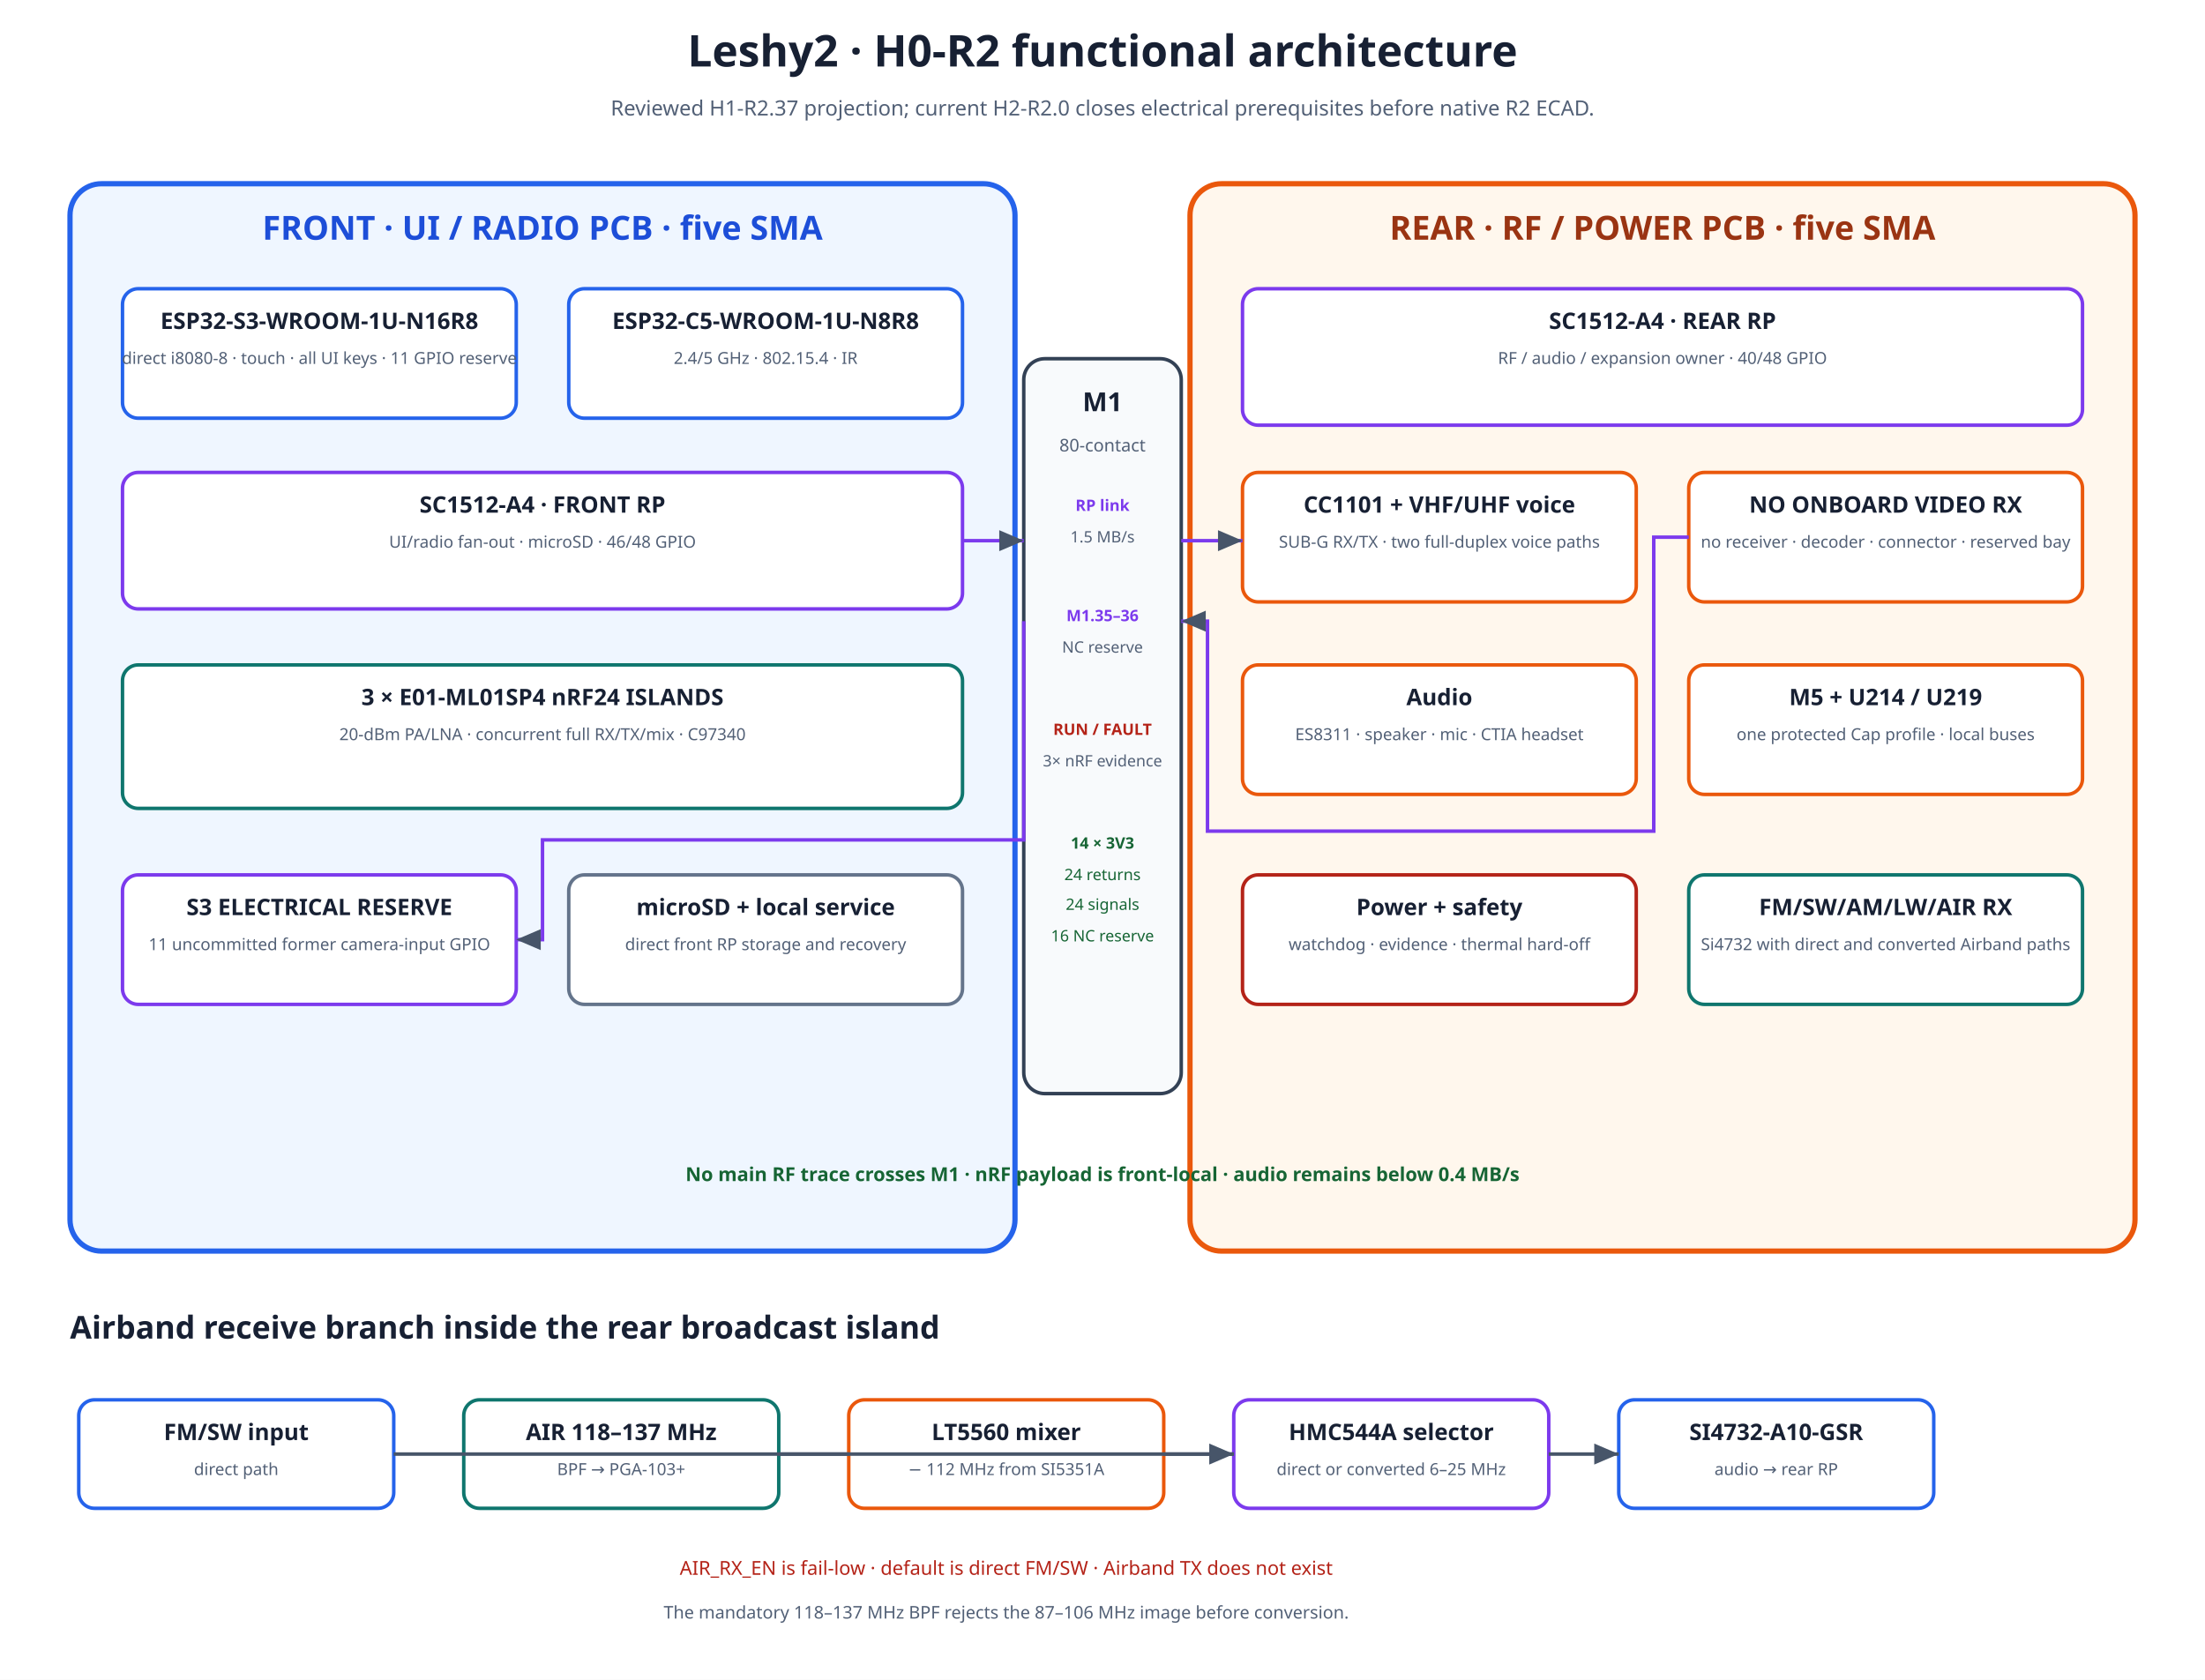
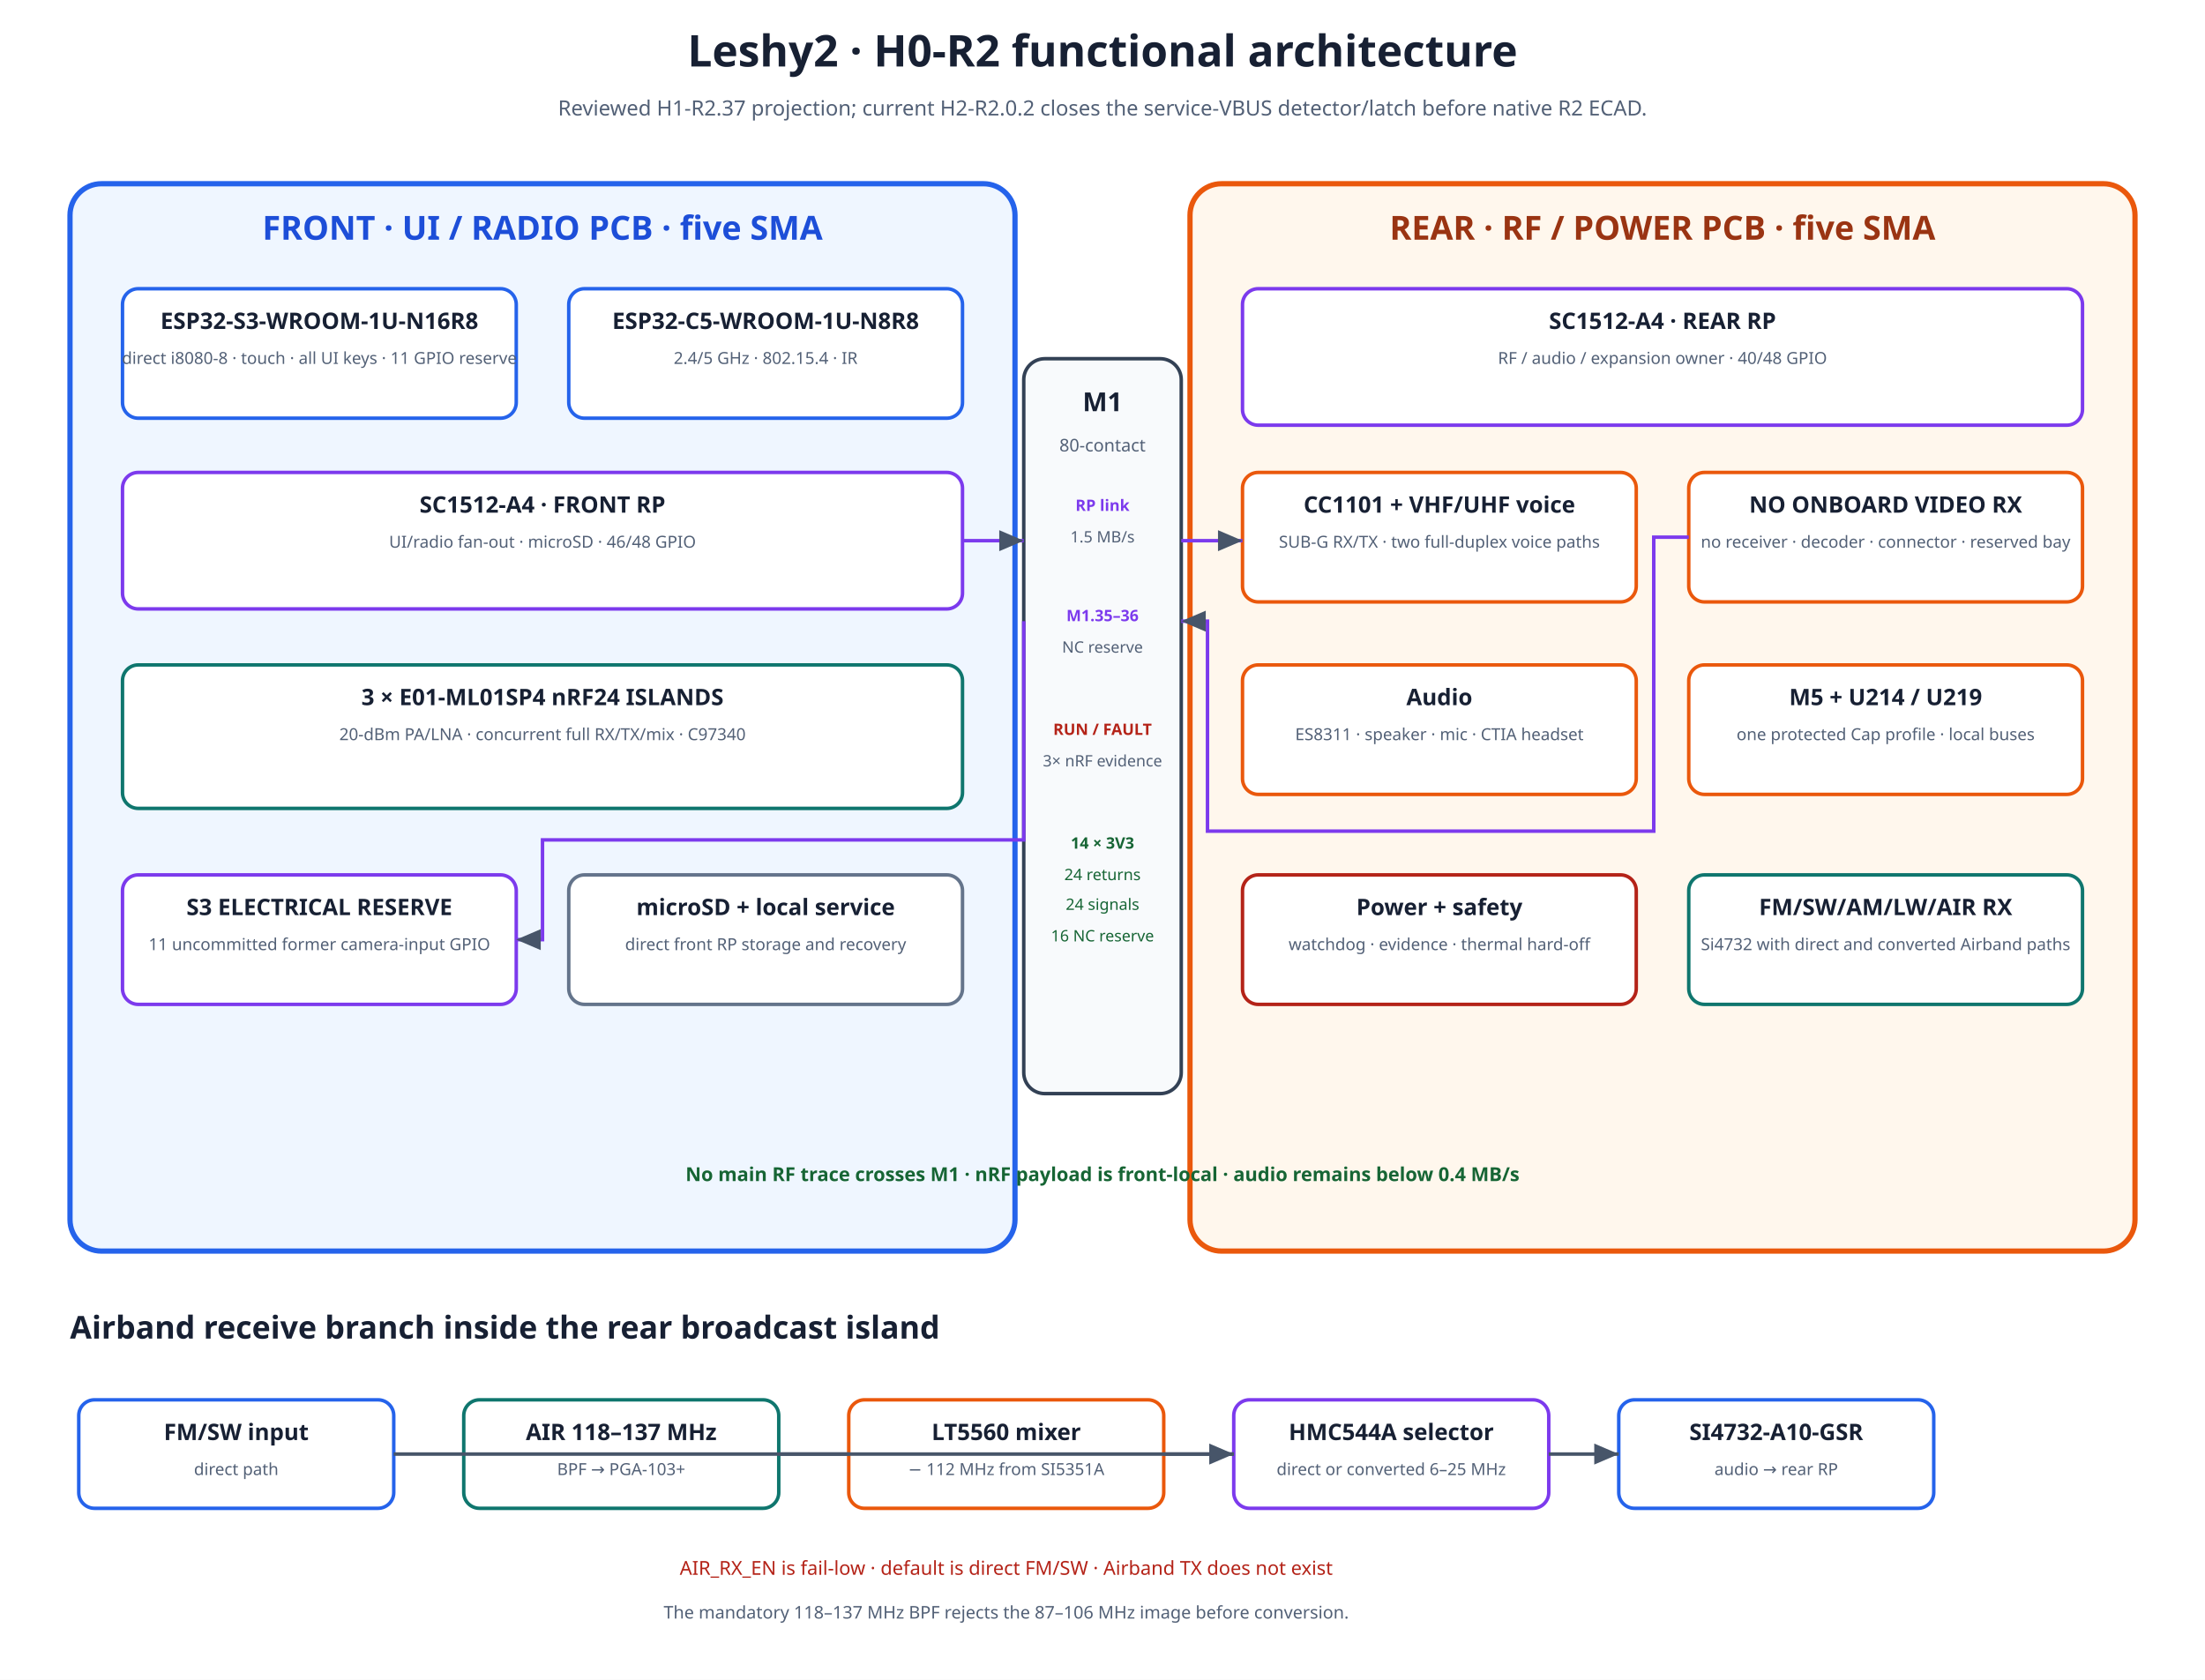
<svg xmlns="http://www.w3.org/2000/svg" width="1260" height="960" viewBox="0 0 1260 960">
  <defs>
    <marker id="a" markerWidth="8" markerHeight="8" refX="7" refY="3" orient="auto">
      <path d="M0 0 L7 3 L0 6z" fill="#475569" />
    </marker>
  </defs>
  <rect width="100%" height="100%" fill="#ffffff" />
  <text x="630" y="38" text-anchor="middle" font-family="sans-serif" font-size="25" font-weight="700" fill="#172033">Leshy2 · H0-R2 functional architecture</text>
-   <text x="630" y="66" text-anchor="middle" font-family="sans-serif" font-size="12" fill="#526076">Reviewed H1-R2.37 projection; current H2-R2.0 closes electrical prerequisites before native R2 ECAD.</text>
+   <text x="630" y="66" text-anchor="middle" font-family="sans-serif" font-size="12" fill="#526076">Reviewed H1-R2.37 projection; current H2-R2.0.2 closes the service-VBUS detector/latch before native R2 ECAD.</text>
  <rect x="40" y="105" width="540" height="610" rx="18" fill="#eff6ff" stroke="#2563eb" stroke-width="3" />
  <rect x="680" y="105" width="540" height="610" rx="18" fill="#fff7ed" stroke="#ea580c" stroke-width="3" />
  <text x="310" y="137" text-anchor="middle" font-family="sans-serif" font-size="19" font-weight="700" fill="#1d4ed8">FRONT · UI / RADIO PCB · five SMA</text>
  <text x="950" y="137" text-anchor="middle" font-family="sans-serif" font-size="19" font-weight="700" fill="#9a3412">REAR · RF / POWER PCB · five SMA</text>
  <rect x="70" y="165" width="225" height="74" rx="9" fill="#ffffff" stroke="#2563eb" stroke-width="2" />
  <text x="182.5" y="188" text-anchor="middle" font-family="sans-serif" font-size="13" font-weight="700" fill="#172033">ESP32-S3-WROOM-1U-N16R8</text>
  <text x="182.5" y="208" text-anchor="middle" font-family="sans-serif" font-size="9.5" fill="#526076">direct i8080-8 · touch · all UI keys · 11 GPIO reserve</text>
  <rect x="325" y="165" width="225" height="74" rx="9" fill="#ffffff" stroke="#2563eb" stroke-width="2" />
  <text x="437.5" y="188" text-anchor="middle" font-family="sans-serif" font-size="13" font-weight="700" fill="#172033">ESP32-C5-WROOM-1U-N8R8</text>
  <text x="437.5" y="208" text-anchor="middle" font-family="sans-serif" font-size="9.5" fill="#526076">2.4/5 GHz · 802.15.4 · IR</text>
  <rect x="70" y="270" width="480" height="78" rx="9" fill="#ffffff" stroke="#7c3aed" stroke-width="2" />
  <text x="310.0" y="293" text-anchor="middle" font-family="sans-serif" font-size="13" font-weight="700" fill="#172033">SC1512-A4 · FRONT RP</text>
  <text x="310.0" y="313" text-anchor="middle" font-family="sans-serif" font-size="9.5" fill="#526076">UI/radio fan-out · microSD · 46/48 GPIO</text>
  <rect x="70" y="380" width="480" height="82" rx="9" fill="#ffffff" stroke="#0f766e" stroke-width="2" />
  <text x="310.0" y="403" text-anchor="middle" font-family="sans-serif" font-size="13" font-weight="700" fill="#172033">3 × E01-ML01SP4 nRF24 ISLANDS</text>
  <text x="310.0" y="423" text-anchor="middle" font-family="sans-serif" font-size="9.5" fill="#526076">20-dBm PA/LNA · concurrent full RX/TX/mix · C97340</text>
  <rect x="70" y="500" width="225" height="74" rx="9" fill="#ffffff" stroke="#7c3aed" stroke-width="2" />
  <text x="182.5" y="523" text-anchor="middle" font-family="sans-serif" font-size="13" font-weight="700" fill="#172033">S3 ELECTRICAL RESERVE</text>
  <text x="182.5" y="543" text-anchor="middle" font-family="sans-serif" font-size="9.5" fill="#526076">11 uncommitted former camera-input GPIO</text>
  <rect x="325" y="500" width="225" height="74" rx="9" fill="#ffffff" stroke="#64748b" stroke-width="2" />
  <text x="437.5" y="523" text-anchor="middle" font-family="sans-serif" font-size="13" font-weight="700" fill="#172033">microSD + local service</text>
  <text x="437.5" y="543" text-anchor="middle" font-family="sans-serif" font-size="9.5" fill="#526076">direct front RP storage and recovery</text>
  <rect x="710" y="165" width="480" height="78" rx="9" fill="#ffffff" stroke="#7c3aed" stroke-width="2" />
  <text x="950.0" y="188" text-anchor="middle" font-family="sans-serif" font-size="13" font-weight="700" fill="#172033">SC1512-A4 · REAR RP</text>
  <text x="950.0" y="208" text-anchor="middle" font-family="sans-serif" font-size="9.5" fill="#526076">RF / audio / expansion owner · 40/48 GPIO</text>
  <rect x="710" y="270" width="225" height="74" rx="9" fill="#ffffff" stroke="#ea580c" stroke-width="2" />
  <text x="822.5" y="293" text-anchor="middle" font-family="sans-serif" font-size="13" font-weight="700" fill="#172033">CC1101 + VHF/UHF voice</text>
  <text x="822.5" y="313" text-anchor="middle" font-family="sans-serif" font-size="9.5" fill="#526076">SUB-G RX/TX · two full-duplex voice paths</text>
  <rect x="965" y="270" width="225" height="74" rx="9" fill="#ffffff" stroke="#ea580c" stroke-width="2" />
  <text x="1077.5" y="293" text-anchor="middle" font-family="sans-serif" font-size="13" font-weight="700" fill="#172033">NO ONBOARD VIDEO RX</text>
  <text x="1077.5" y="313" text-anchor="middle" font-family="sans-serif" font-size="9.5" fill="#526076">no receiver · decoder · connector · reserved bay</text>
  <rect x="710" y="380" width="225" height="74" rx="9" fill="#ffffff" stroke="#ea580c" stroke-width="2" />
  <text x="822.5" y="403" text-anchor="middle" font-family="sans-serif" font-size="13" font-weight="700" fill="#172033">Audio</text>
  <text x="822.5" y="423" text-anchor="middle" font-family="sans-serif" font-size="9.5" fill="#526076">ES8311 · speaker · mic · CTIA headset</text>
  <rect x="965" y="380" width="225" height="74" rx="9" fill="#ffffff" stroke="#ea580c" stroke-width="2" />
  <text x="1077.5" y="403" text-anchor="middle" font-family="sans-serif" font-size="13" font-weight="700" fill="#172033">M5 + U214 / U219</text>
  <text x="1077.5" y="423" text-anchor="middle" font-family="sans-serif" font-size="9.5" fill="#526076">one protected Cap profile · local buses</text>
  <rect x="710" y="500" width="225" height="74" rx="9" fill="#ffffff" stroke="#b42318" stroke-width="2" />
  <text x="822.5" y="523" text-anchor="middle" font-family="sans-serif" font-size="13" font-weight="700" fill="#172033">Power + safety</text>
  <text x="822.5" y="543" text-anchor="middle" font-family="sans-serif" font-size="9.5" fill="#526076">watchdog · evidence · thermal hard-off</text>
  <rect x="965" y="500" width="225" height="74" rx="9" fill="#ffffff" stroke="#0f766e" stroke-width="2" />
  <text x="1077.5" y="523" text-anchor="middle" font-family="sans-serif" font-size="13" font-weight="700" fill="#172033">FM/SW/AM/LW/AIR RX</text>
  <text x="1077.5" y="543" text-anchor="middle" font-family="sans-serif" font-size="9.5" fill="#526076">Si4732 with direct and converted Airband paths</text>
  <rect x="585" y="205" width="90" height="420" rx="12" fill="#f8fafc" stroke="#334155" stroke-width="2" />
  <text x="630" y="235" text-anchor="middle" font-family="sans-serif" font-size="15" font-weight="700" fill="#172033">M1</text>
  <text x="630" y="258" text-anchor="middle" font-family="sans-serif" font-size="10" fill="#526076">80-contact</text>
  <text x="630" y="292" text-anchor="middle" font-family="sans-serif" font-size="9" font-weight="700" fill="#7c3aed">RP link</text>
  <text x="630" y="310" text-anchor="middle" font-family="sans-serif" font-size="9" fill="#526076">1.5 MB/s</text>
  <text x="630" y="355" text-anchor="middle" font-family="sans-serif" font-size="9" font-weight="700" fill="#7c3aed">M1.35–36</text>
  <text x="630" y="373" text-anchor="middle" font-family="sans-serif" font-size="9" fill="#526076">NC reserve</text>
  <text x="630" y="420" text-anchor="middle" font-family="sans-serif" font-size="9" font-weight="700" fill="#b42318">RUN / FAULT</text>
  <text x="630" y="438" text-anchor="middle" font-family="sans-serif" font-size="9" fill="#526076">3× nRF evidence</text>
  <text x="630" y="485" text-anchor="middle" font-family="sans-serif" font-size="9" font-weight="700" fill="#166534">14 × 3V3</text>
  <text x="630" y="503" text-anchor="middle" font-family="sans-serif" font-size="9" fill="#166534">24 returns</text>
  <text x="630" y="520" text-anchor="middle" font-family="sans-serif" font-size="9" fill="#166534">24 signals</text>
  <text x="630" y="538" text-anchor="middle" font-family="sans-serif" font-size="9" fill="#166534">16 NC reserve</text>
  <line x1="550" y1="309" x2="585" y2="309" stroke="#7c3aed" stroke-width="2" marker-end="url(#a)" />
  <line x1="675" y1="309" x2="710" y2="309" stroke="#7c3aed" stroke-width="2" marker-end="url(#a)" />
  <path d="M965 307 H945 V475 H690 V355 H675" fill="none" stroke="#7c3aed" stroke-width="2" marker-end="url(#a)" />
  <path d="M585 355 V480 H310 V537 H295" fill="none" stroke="#7c3aed" stroke-width="2" marker-end="url(#a)" />
  <text x="630" y="675" text-anchor="middle" font-family="sans-serif" font-size="11" font-weight="700" fill="#166534">No main RF trace crosses M1 · nRF payload is front-local · audio remains below 0.4 MB/s</text>
  <text x="40" y="765" font-family="sans-serif" font-size="18" font-weight="700" fill="#172033">Airband receive branch inside the rear broadcast island</text>
  <rect x="45" y="800" width="180" height="62" rx="9" fill="#ffffff" stroke="#2563eb" stroke-width="2" />
  <text x="135.0" y="823" text-anchor="middle" font-family="sans-serif" font-size="13" font-weight="700" fill="#172033">FM/SW input</text>
  <text x="135.0" y="843" text-anchor="middle" font-family="sans-serif" font-size="9.5" fill="#526076">direct path</text>
  <rect x="265" y="800" width="180" height="62" rx="9" fill="#ffffff" stroke="#0f766e" stroke-width="2" />
  <text x="355.0" y="823" text-anchor="middle" font-family="sans-serif" font-size="13" font-weight="700" fill="#172033">AIR 118–137 MHz</text>
  <text x="355.0" y="843" text-anchor="middle" font-family="sans-serif" font-size="9.5" fill="#526076">BPF → PGA-103+</text>
  <rect x="485" y="800" width="180" height="62" rx="9" fill="#ffffff" stroke="#ea580c" stroke-width="2" />
  <text x="575.0" y="823" text-anchor="middle" font-family="sans-serif" font-size="13" font-weight="700" fill="#172033">LT5560 mixer</text>
  <text x="575.0" y="843" text-anchor="middle" font-family="sans-serif" font-size="9.5" fill="#526076">− 112 MHz from SI5351A</text>
  <rect x="705" y="800" width="180" height="62" rx="9" fill="#ffffff" stroke="#7c3aed" stroke-width="2" />
  <text x="795.0" y="823" text-anchor="middle" font-family="sans-serif" font-size="13" font-weight="700" fill="#172033">HMC544A selector</text>
  <text x="795.0" y="843" text-anchor="middle" font-family="sans-serif" font-size="9.5" fill="#526076">direct or converted 6–25 MHz</text>
  <rect x="925" y="800" width="180" height="62" rx="9" fill="#ffffff" stroke="#2563eb" stroke-width="2" />
  <text x="1015.0" y="823" text-anchor="middle" font-family="sans-serif" font-size="13" font-weight="700" fill="#172033">SI4732-A10-GSR</text>
  <text x="1015.0" y="843" text-anchor="middle" font-family="sans-serif" font-size="9.5" fill="#526076">audio → rear RP</text>
  <path d="M225 831 H705" fill="none" stroke="#475569" stroke-width="2" marker-end="url(#a)" />
  <path d="M445 831 H485 M665 831 H705 M885 831 H925" fill="none" stroke="#475569" stroke-width="2" marker-end="url(#a)" />
  <text x="575" y="900" text-anchor="middle" font-family="sans-serif" font-size="11" fill="#b42318">AIR_RX_EN is fail-low · default is direct FM/SW · Airband TX does not exist</text>
  <text x="575" y="925" text-anchor="middle" font-family="sans-serif" font-size="10" fill="#526076">The mandatory 118–137 MHz BPF rejects the 87–106 MHz image before conversion.</text>
</svg>
